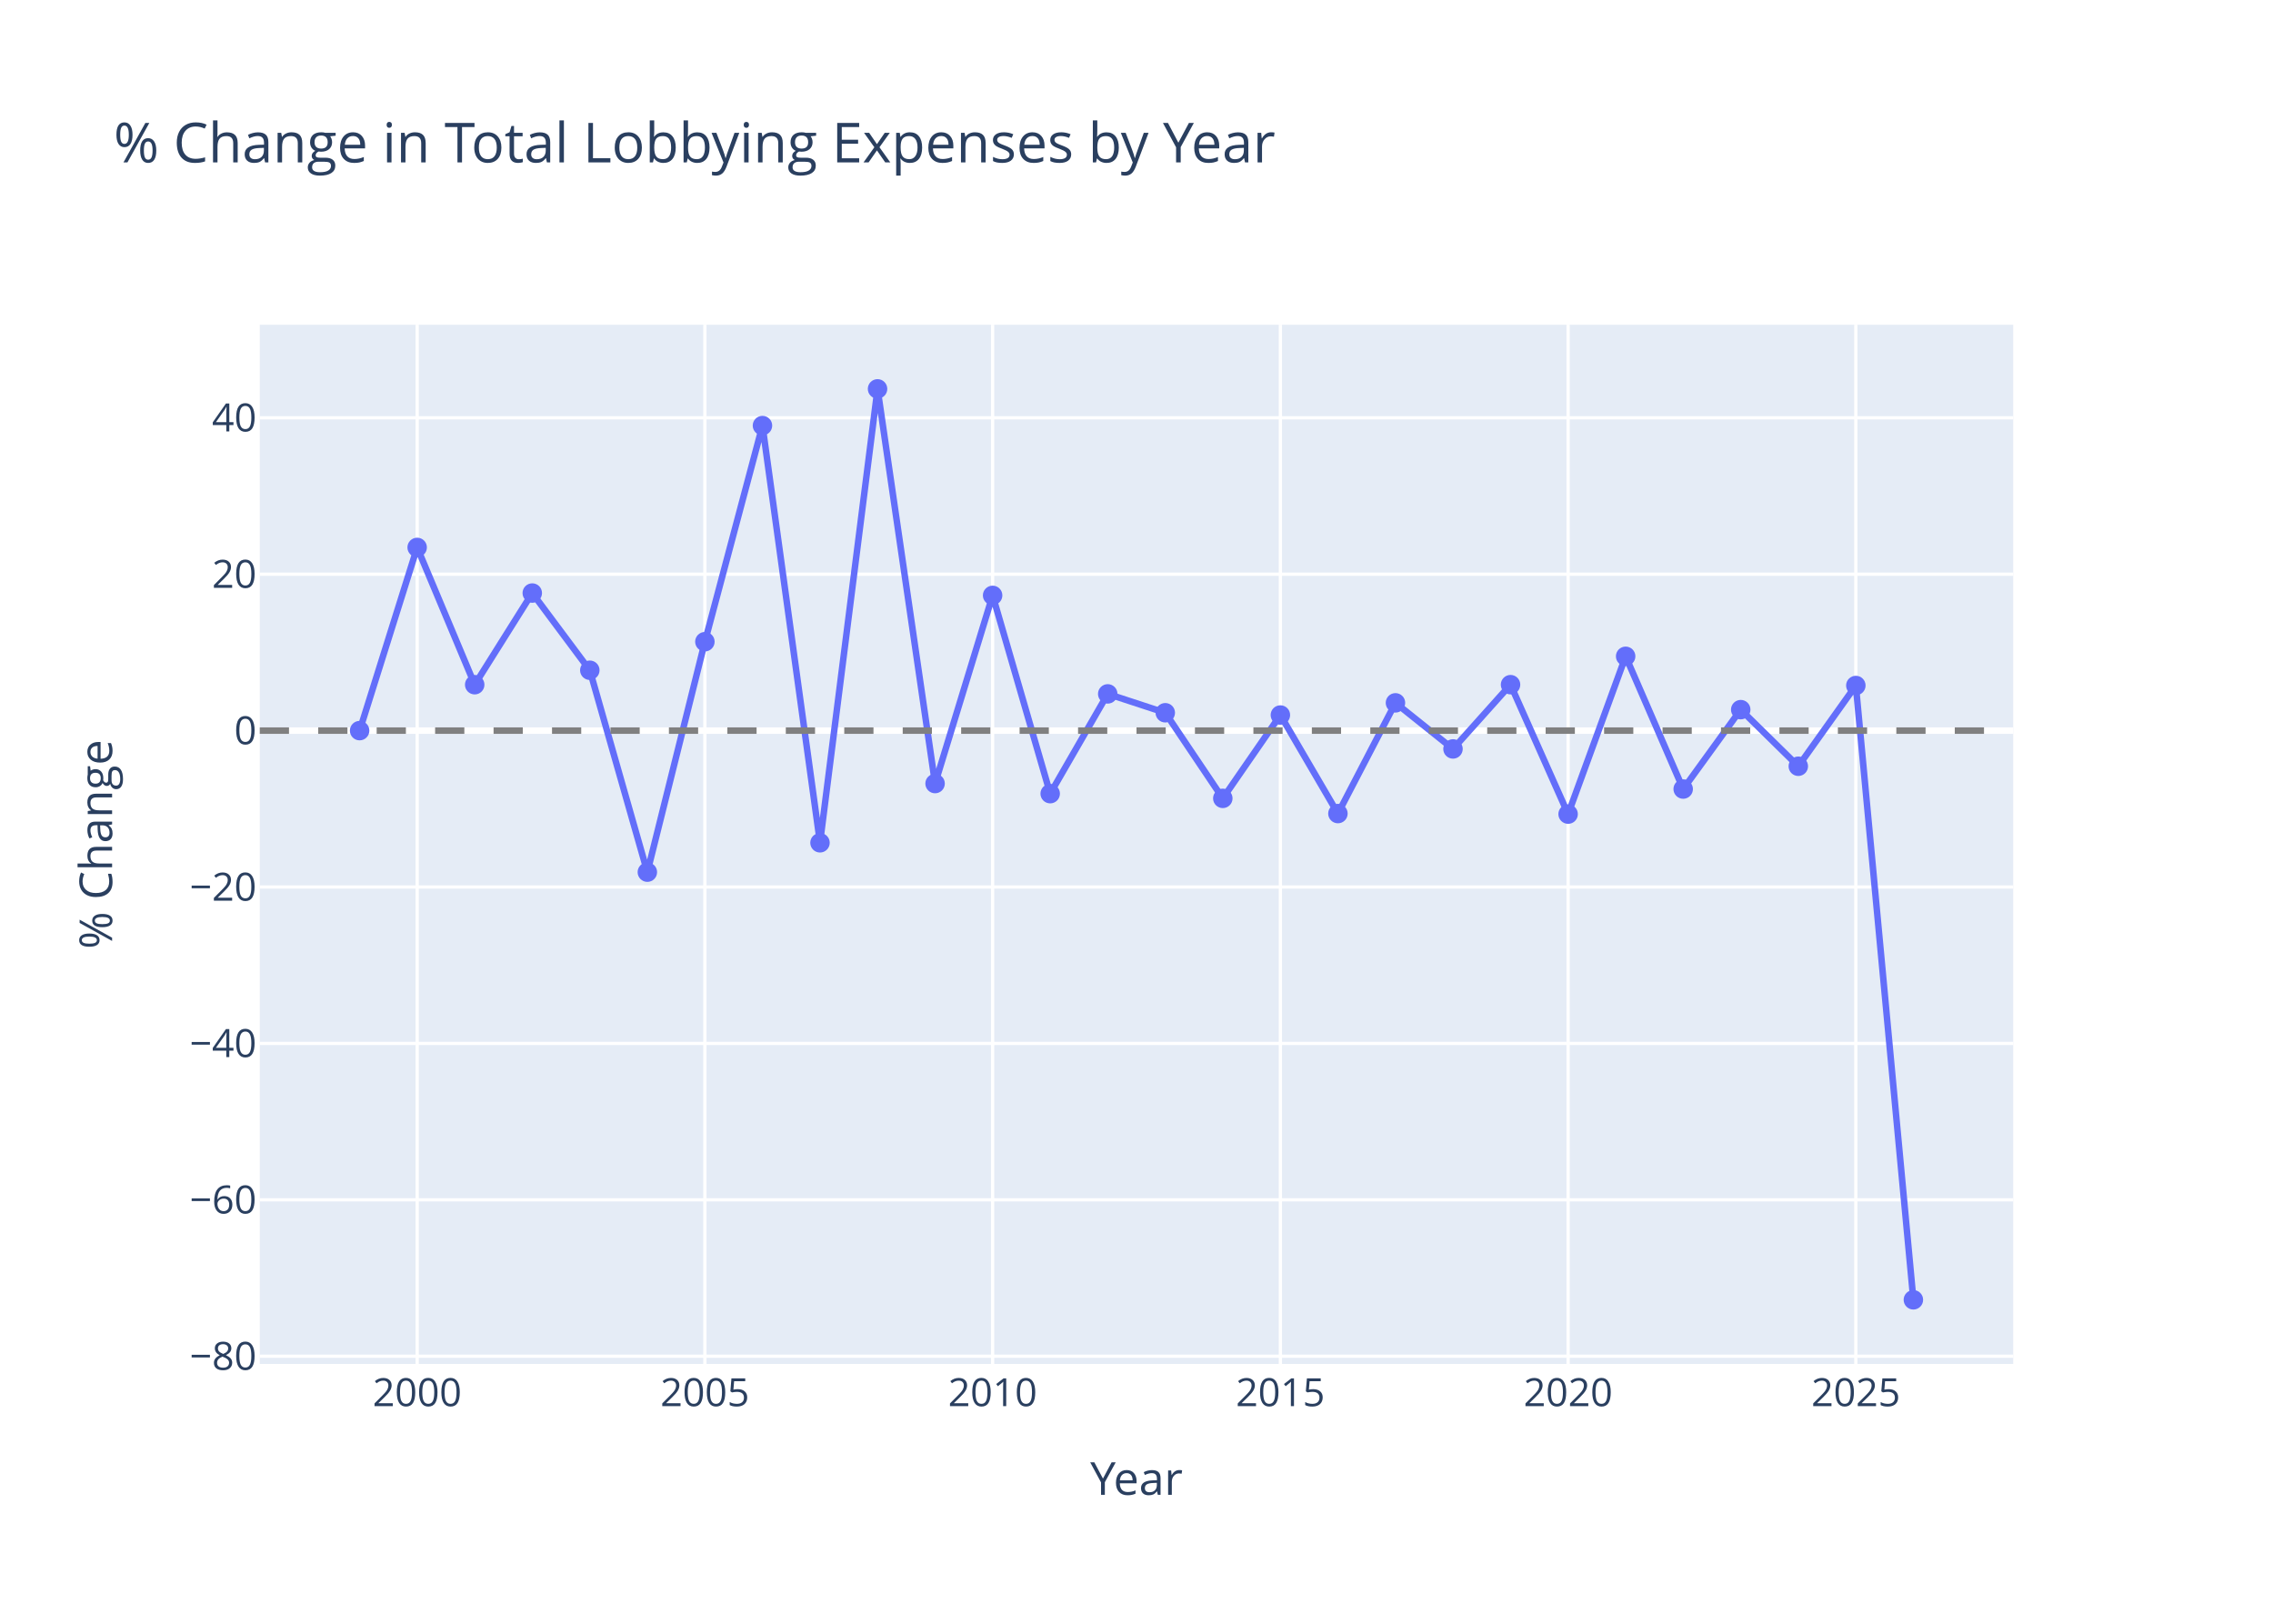
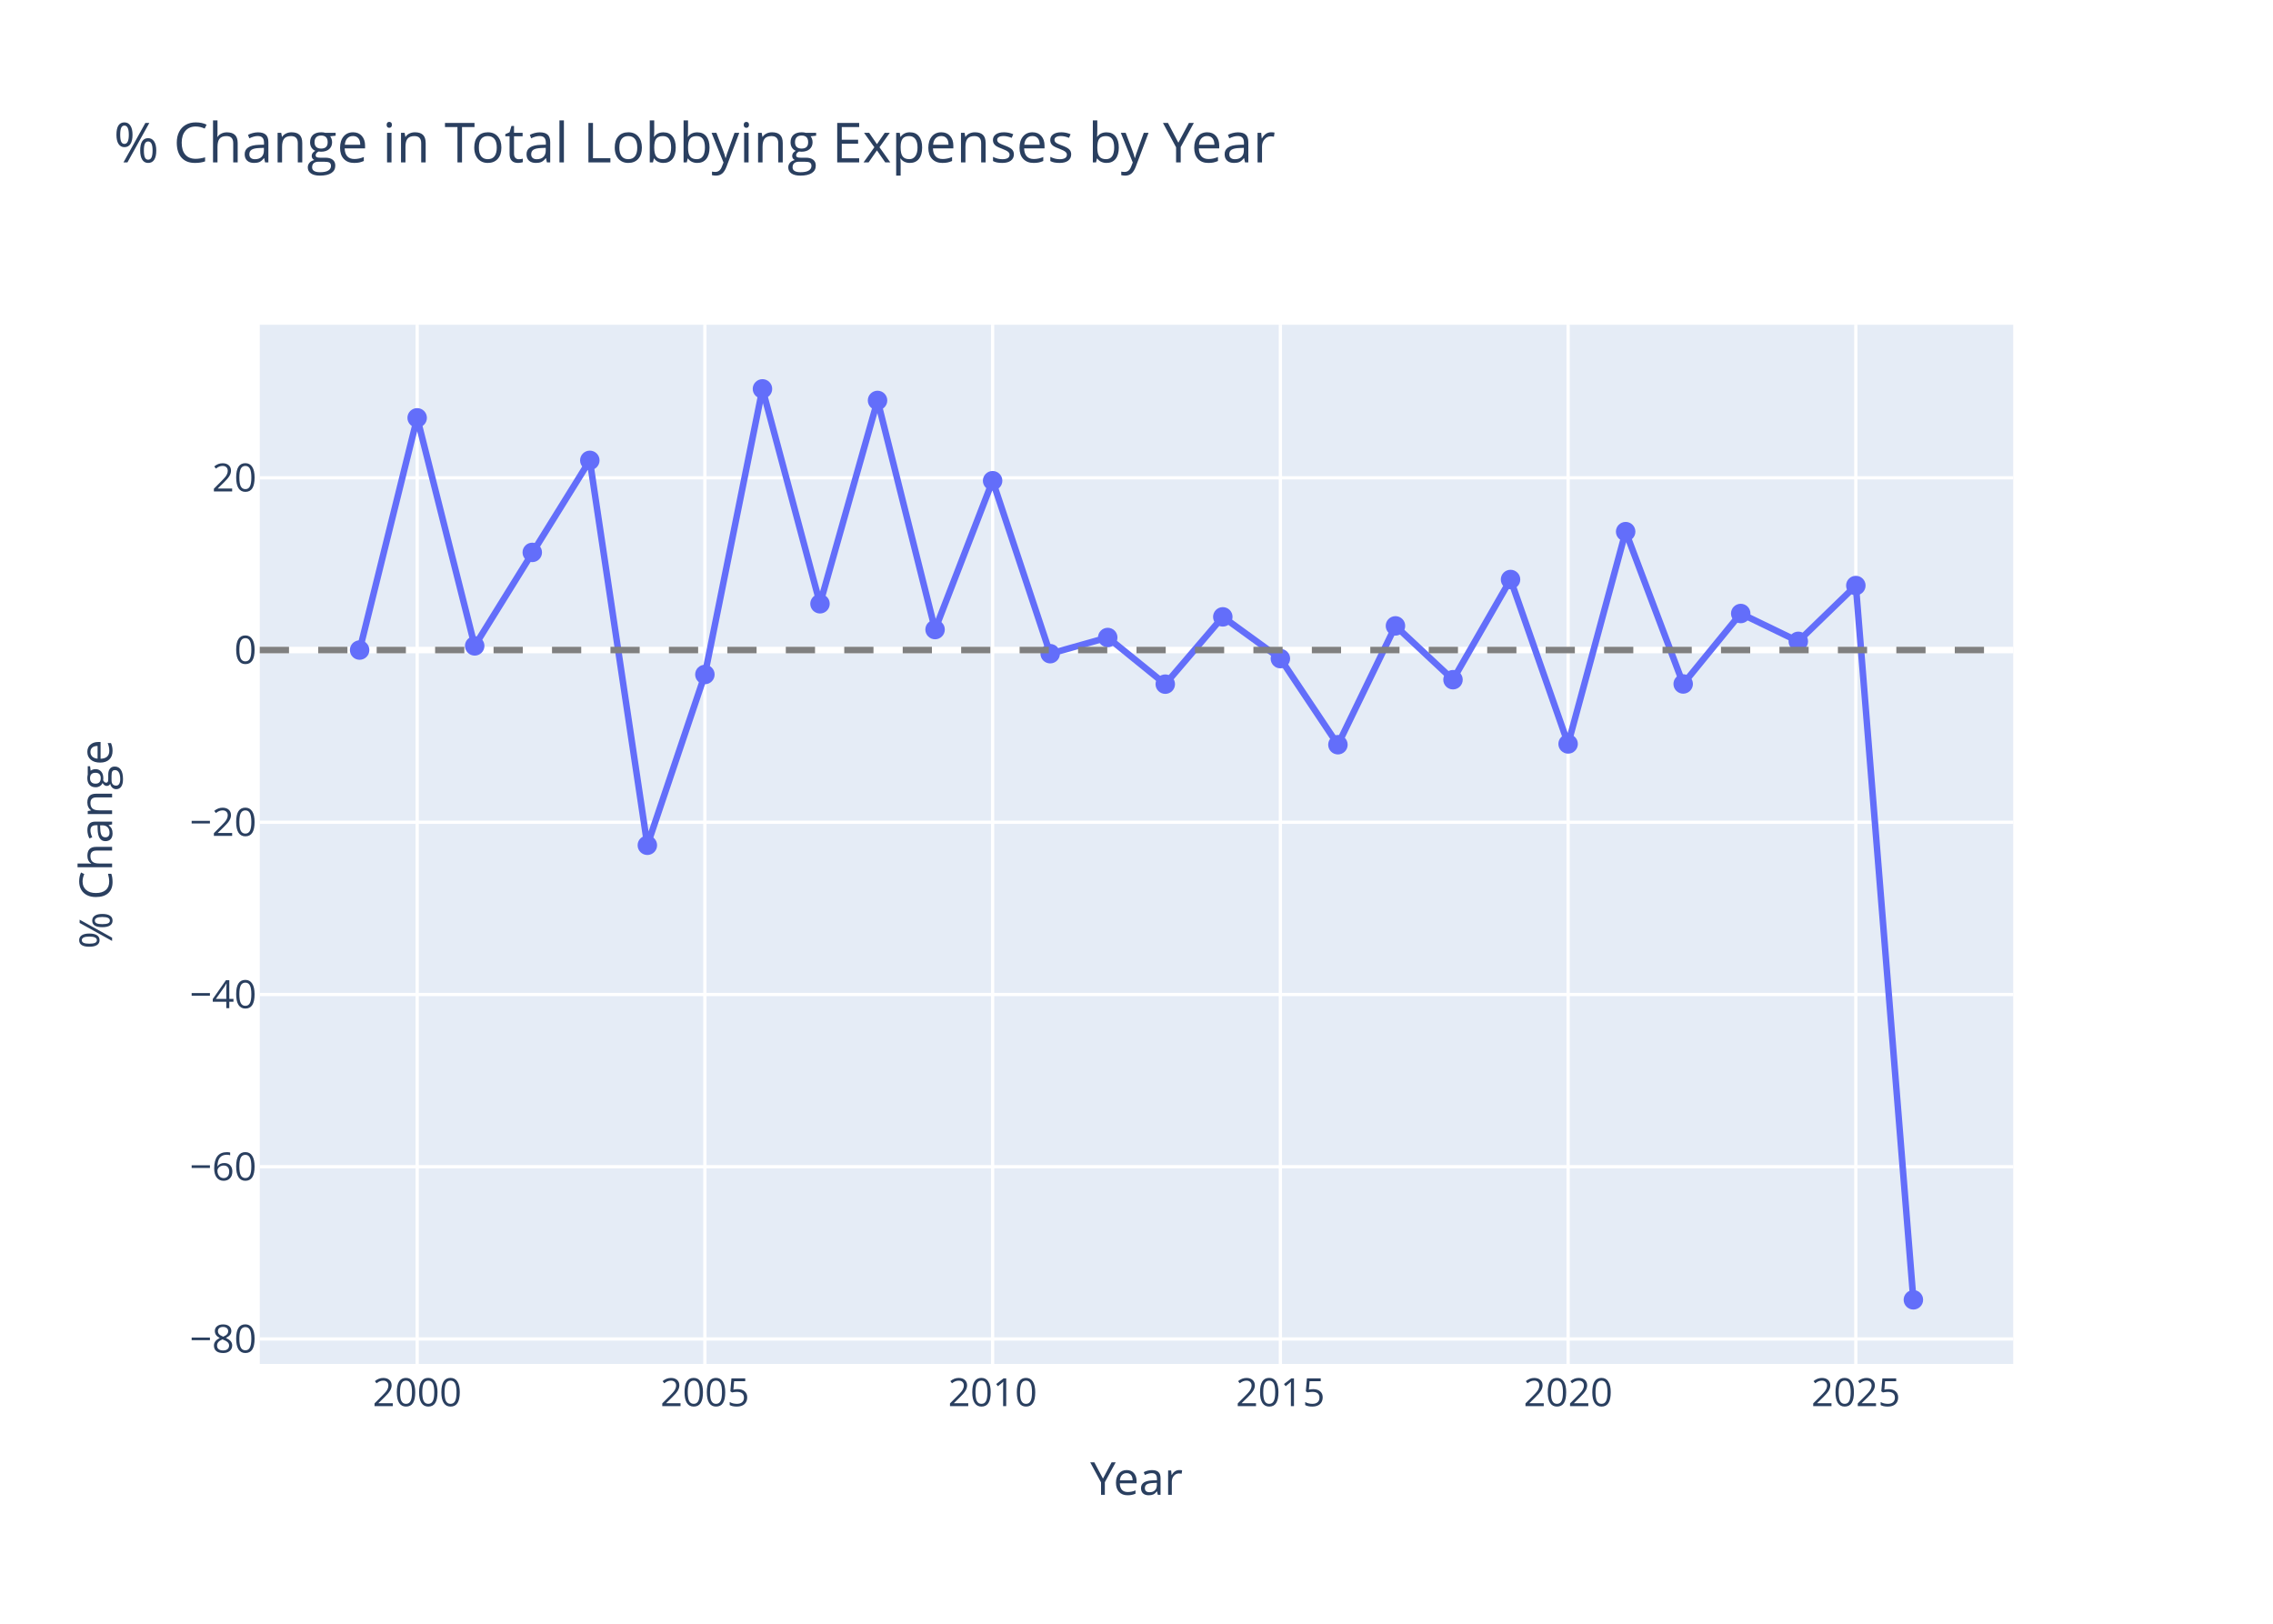
<svg xmlns="http://www.w3.org/2000/svg" class="main-svg" width="1400" height="1000" style="" viewBox="0 0 700 500">
  <rect x="0" y="0" width="700" height="500" style="fill: rgb(255, 255, 255); fill-opacity: 1;" />
-   <defs id="defs-b1d248">
+   <defs id="defs-8d004f">
    <g class="clips">
-       <clipPath id="clipb1d248xyplot" class="plotclip">
+       <clipPath id="clip8d004fxyplot" class="plotclip">
        <rect width="540" height="320" />
      </clipPath>
-       <clipPath class="axesclip" id="clipb1d248x">
+       <clipPath class="axesclip" id="clip8d004fx">
        <rect x="80" y="0" width="540" height="500" />
      </clipPath>
-       <clipPath class="axesclip" id="clipb1d248y">
+       <clipPath class="axesclip" id="clip8d004fy">
        <rect x="0" y="100" width="700" height="320" />
      </clipPath>
-       <clipPath class="axesclip" id="clipb1d248xy">
+       <clipPath class="axesclip" id="clip8d004fxy">
        <rect x="80" y="100" width="540" height="320" />
      </clipPath>
    </g>
    <g class="gradients" />
    <g class="patterns" />
  </defs>
  <g class="bglayer">
    <rect class="bg" x="80" y="100" width="540" height="320" style="fill: rgb(229, 236, 246); fill-opacity: 1; stroke-width: 0;" />
  </g>
  <g class="layer-below">
    <g class="imagelayer" />
    <g class="shapelayer" />
  </g>
  <g class="cartesianlayer">
    <g class="subplot xy">
      <g class="layer-subplot">
        <g class="shapelayer" />
        <g class="imagelayer" />
      </g>
      <g class="minor-gridlayer">
        <g class="x" />
        <g class="y" />
      </g>
      <g class="gridlayer">
        <g class="x">
          <path class="xgrid crisp" transform="translate(128.47,0)" d="M0,100v320" style="stroke: rgb(255, 255, 255); stroke-opacity: 1; stroke-width: 1px;" />
          <path class="xgrid crisp" transform="translate(217.08,0)" d="M0,100v320" style="stroke: rgb(255, 255, 255); stroke-opacity: 1; stroke-width: 1px;" />
          <path class="xgrid crisp" transform="translate(305.69,0)" d="M0,100v320" style="stroke: rgb(255, 255, 255); stroke-opacity: 1; stroke-width: 1px;" />
          <path class="xgrid crisp" transform="translate(394.31,0)" d="M0,100v320" style="stroke: rgb(255, 255, 255); stroke-opacity: 1; stroke-width: 1px;" />
          <path class="xgrid crisp" transform="translate(482.92,0)" d="M0,100v320" style="stroke: rgb(255, 255, 255); stroke-opacity: 1; stroke-width: 1px;" />
          <path class="xgrid crisp" transform="translate(571.53,0)" d="M0,100v320" style="stroke: rgb(255, 255, 255); stroke-opacity: 1; stroke-width: 1px;" />
        </g>
        <g class="y">
-           <path class="ygrid crisp" transform="translate(0,417.62)" d="M80,0h540" style="stroke: rgb(255, 255, 255); stroke-opacity: 1; stroke-width: 1px;" />
-           <path class="ygrid crisp" transform="translate(0,369.46)" d="M80,0h540" style="stroke: rgb(255, 255, 255); stroke-opacity: 1; stroke-width: 1px;" />
-           <path class="ygrid crisp" transform="translate(0,321.3)" d="M80,0h540" style="stroke: rgb(255, 255, 255); stroke-opacity: 1; stroke-width: 1px;" />
-           <path class="ygrid crisp" transform="translate(0,273.14)" d="M80,0h540" style="stroke: rgb(255, 255, 255); stroke-opacity: 1; stroke-width: 1px;" />
-           <path class="ygrid crisp" transform="translate(0,176.81)" d="M80,0h540" style="stroke: rgb(255, 255, 255); stroke-opacity: 1; stroke-width: 1px;" />
-           <path class="ygrid crisp" transform="translate(0,128.65)" d="M80,0h540" style="stroke: rgb(255, 255, 255); stroke-opacity: 1; stroke-width: 1px;" />
+           <path class="ygrid crisp" transform="translate(0,412.31)" d="M80,0h540" style="stroke: rgb(255, 255, 255); stroke-opacity: 1; stroke-width: 1px;" />
+           <path class="ygrid crisp" transform="translate(0,359.27)" d="M80,0h540" style="stroke: rgb(255, 255, 255); stroke-opacity: 1; stroke-width: 1px;" />
+           <path class="ygrid crisp" transform="translate(0,306.24)" d="M80,0h540" style="stroke: rgb(255, 255, 255); stroke-opacity: 1; stroke-width: 1px;" />
+           <path class="ygrid crisp" transform="translate(0,253.2)" d="M80,0h540" style="stroke: rgb(255, 255, 255); stroke-opacity: 1; stroke-width: 1px;" />
+           <path class="ygrid crisp" transform="translate(0,147.13)" d="M80,0h540" style="stroke: rgb(255, 255, 255); stroke-opacity: 1; stroke-width: 1px;" />
        </g>
      </g>
      <g class="zerolinelayer">
-         <path class="yzl zl crisp" transform="translate(0,224.98)" d="M80,0h540" style="stroke: rgb(255, 255, 255); stroke-opacity: 1; stroke-width: 2px;" />
+         <path class="yzl zl crisp" transform="translate(0,200.17)" d="M80,0h540" style="stroke: rgb(255, 255, 255); stroke-opacity: 1; stroke-width: 2px;" />
      </g>
      <g class="layer-between">
        <g class="shapelayer" />
        <g class="imagelayer" />
      </g>
      <path class="xlines-below" />
      <path class="ylines-below" />
      <g class="overlines-below" />
      <g class="xaxislayer-below" />
      <g class="yaxislayer-below" />
      <g class="overaxes-below" />
      <g class="overplot">
-         <g class="xy" transform="translate(80,100)" clip-path="url(#clipb1d248xyplot)">
+         <g class="xy" transform="translate(80,100)" clip-path="url(#clip8d004fxyplot)">
          <g class="scatterlayer mlayer">
-             <g class="trace scatter traceeecb04" style="stroke-miterlimit: 2; opacity: 1;">
+             <g class="trace scatter traceb8daa1" style="stroke-miterlimit: 2; opacity: 1;">
              <g class="fills" />
              <g class="errorbars" />
              <g class="lines">
-                 <path class="js-line" d="M30.75,124.98L48.47,68.57L66.19,110.84L83.92,82.62L101.64,106.39L119.36,168.56L137.08,97.6L154.81,31.05L172.53,159.52L190.25,19.75L207.97,141.28L225.69,83.34L243.42,144.39L261.14,113.67L278.86,119.48L296.58,145.84L314.31,120.18L332.03,150.52L349.75,116.43L367.47,130.62L385.19,110.83L402.92,150.69L420.64,102.1L438.36,142.97L456.08,118.52L473.81,135.95L491.53,111.09L509.25,300.25" style="vector-effect: none; fill: none; stroke: rgb(99, 110, 250); stroke-opacity: 1; stroke-width: 2px; opacity: 1;" />
+                 <path class="js-line" d="M30.75,100.17L48.47,28.67L66.19,98.89L101.64,41.76L119.36,160.28L137.08,107.7L154.81,19.75L172.53,85.92L190.25,23.31L207.97,93.86L225.69,48.03L243.42,101.29L261.14,96.31L278.86,110.67L296.58,89.95L314.31,102.81L332.03,129.32L349.75,92.73L367.47,109.3L385.19,78.45L402.92,129.08L420.64,63.71L438.36,110.61L456.08,88.92L473.81,97.49L491.53,80.31L509.25,300.25" style="vector-effect: none; fill: none; stroke: rgb(99, 110, 250); stroke-opacity: 1; stroke-width: 2px; opacity: 1;" />
              </g>
              <g class="points">
-                 <path class="point" transform="translate(30.75,124.98)" d="M3,0A3,3 0 1,1 0,-3A3,3 0 0,1 3,0Z" style="opacity: 1; stroke-width: 0px; fill: rgb(99, 110, 250); fill-opacity: 1;" />
-                 <path class="point" transform="translate(48.47,68.57)" d="M3,0A3,3 0 1,1 0,-3A3,3 0 0,1 3,0Z" style="opacity: 1; stroke-width: 0px; fill: rgb(99, 110, 250); fill-opacity: 1;" />
-                 <path class="point" transform="translate(66.19,110.84)" d="M3,0A3,3 0 1,1 0,-3A3,3 0 0,1 3,0Z" style="opacity: 1; stroke-width: 0px; fill: rgb(99, 110, 250); fill-opacity: 1;" />
-                 <path class="point" transform="translate(83.92,82.62)" d="M3,0A3,3 0 1,1 0,-3A3,3 0 0,1 3,0Z" style="opacity: 1; stroke-width: 0px; fill: rgb(99, 110, 250); fill-opacity: 1;" />
-                 <path class="point" transform="translate(101.64,106.39)" d="M3,0A3,3 0 1,1 0,-3A3,3 0 0,1 3,0Z" style="opacity: 1; stroke-width: 0px; fill: rgb(99, 110, 250); fill-opacity: 1;" />
-                 <path class="point" transform="translate(119.36,168.56)" d="M3,0A3,3 0 1,1 0,-3A3,3 0 0,1 3,0Z" style="opacity: 1; stroke-width: 0px; fill: rgb(99, 110, 250); fill-opacity: 1;" />
-                 <path class="point" transform="translate(137.08,97.6)" d="M3,0A3,3 0 1,1 0,-3A3,3 0 0,1 3,0Z" style="opacity: 1; stroke-width: 0px; fill: rgb(99, 110, 250); fill-opacity: 1;" />
-                 <path class="point" transform="translate(154.81,31.05)" d="M3,0A3,3 0 1,1 0,-3A3,3 0 0,1 3,0Z" style="opacity: 1; stroke-width: 0px; fill: rgb(99, 110, 250); fill-opacity: 1;" />
-                 <path class="point" transform="translate(172.53,159.52)" d="M3,0A3,3 0 1,1 0,-3A3,3 0 0,1 3,0Z" style="opacity: 1; stroke-width: 0px; fill: rgb(99, 110, 250); fill-opacity: 1;" />
-                 <path class="point" transform="translate(190.25,19.75)" d="M3,0A3,3 0 1,1 0,-3A3,3 0 0,1 3,0Z" style="opacity: 1; stroke-width: 0px; fill: rgb(99, 110, 250); fill-opacity: 1;" />
-                 <path class="point" transform="translate(207.97,141.28)" d="M3,0A3,3 0 1,1 0,-3A3,3 0 0,1 3,0Z" style="opacity: 1; stroke-width: 0px; fill: rgb(99, 110, 250); fill-opacity: 1;" />
-                 <path class="point" transform="translate(225.69,83.34)" d="M3,0A3,3 0 1,1 0,-3A3,3 0 0,1 3,0Z" style="opacity: 1; stroke-width: 0px; fill: rgb(99, 110, 250); fill-opacity: 1;" />
-                 <path class="point" transform="translate(243.42,144.39)" d="M3,0A3,3 0 1,1 0,-3A3,3 0 0,1 3,0Z" style="opacity: 1; stroke-width: 0px; fill: rgb(99, 110, 250); fill-opacity: 1;" />
-                 <path class="point" transform="translate(261.14,113.67)" d="M3,0A3,3 0 1,1 0,-3A3,3 0 0,1 3,0Z" style="opacity: 1; stroke-width: 0px; fill: rgb(99, 110, 250); fill-opacity: 1;" />
-                 <path class="point" transform="translate(278.86,119.48)" d="M3,0A3,3 0 1,1 0,-3A3,3 0 0,1 3,0Z" style="opacity: 1; stroke-width: 0px; fill: rgb(99, 110, 250); fill-opacity: 1;" />
-                 <path class="point" transform="translate(296.58,145.84)" d="M3,0A3,3 0 1,1 0,-3A3,3 0 0,1 3,0Z" style="opacity: 1; stroke-width: 0px; fill: rgb(99, 110, 250); fill-opacity: 1;" />
-                 <path class="point" transform="translate(314.31,120.18)" d="M3,0A3,3 0 1,1 0,-3A3,3 0 0,1 3,0Z" style="opacity: 1; stroke-width: 0px; fill: rgb(99, 110, 250); fill-opacity: 1;" />
-                 <path class="point" transform="translate(332.03,150.52)" d="M3,0A3,3 0 1,1 0,-3A3,3 0 0,1 3,0Z" style="opacity: 1; stroke-width: 0px; fill: rgb(99, 110, 250); fill-opacity: 1;" />
-                 <path class="point" transform="translate(349.75,116.43)" d="M3,0A3,3 0 1,1 0,-3A3,3 0 0,1 3,0Z" style="opacity: 1; stroke-width: 0px; fill: rgb(99, 110, 250); fill-opacity: 1;" />
-                 <path class="point" transform="translate(367.47,130.62)" d="M3,0A3,3 0 1,1 0,-3A3,3 0 0,1 3,0Z" style="opacity: 1; stroke-width: 0px; fill: rgb(99, 110, 250); fill-opacity: 1;" />
-                 <path class="point" transform="translate(385.19,110.83)" d="M3,0A3,3 0 1,1 0,-3A3,3 0 0,1 3,0Z" style="opacity: 1; stroke-width: 0px; fill: rgb(99, 110, 250); fill-opacity: 1;" />
-                 <path class="point" transform="translate(402.92,150.69)" d="M3,0A3,3 0 1,1 0,-3A3,3 0 0,1 3,0Z" style="opacity: 1; stroke-width: 0px; fill: rgb(99, 110, 250); fill-opacity: 1;" />
-                 <path class="point" transform="translate(420.64,102.1)" d="M3,0A3,3 0 1,1 0,-3A3,3 0 0,1 3,0Z" style="opacity: 1; stroke-width: 0px; fill: rgb(99, 110, 250); fill-opacity: 1;" />
-                 <path class="point" transform="translate(438.36,142.97)" d="M3,0A3,3 0 1,1 0,-3A3,3 0 0,1 3,0Z" style="opacity: 1; stroke-width: 0px; fill: rgb(99, 110, 250); fill-opacity: 1;" />
-                 <path class="point" transform="translate(456.08,118.52)" d="M3,0A3,3 0 1,1 0,-3A3,3 0 0,1 3,0Z" style="opacity: 1; stroke-width: 0px; fill: rgb(99, 110, 250); fill-opacity: 1;" />
-                 <path class="point" transform="translate(473.81,135.95)" d="M3,0A3,3 0 1,1 0,-3A3,3 0 0,1 3,0Z" style="opacity: 1; stroke-width: 0px; fill: rgb(99, 110, 250); fill-opacity: 1;" />
-                 <path class="point" transform="translate(491.53,111.09)" d="M3,0A3,3 0 1,1 0,-3A3,3 0 0,1 3,0Z" style="opacity: 1; stroke-width: 0px; fill: rgb(99, 110, 250); fill-opacity: 1;" />
+                 <path class="point" transform="translate(30.75,100.17)" d="M3,0A3,3 0 1,1 0,-3A3,3 0 0,1 3,0Z" style="opacity: 1; stroke-width: 0px; fill: rgb(99, 110, 250); fill-opacity: 1;" />
+                 <path class="point" transform="translate(48.47,28.67)" d="M3,0A3,3 0 1,1 0,-3A3,3 0 0,1 3,0Z" style="opacity: 1; stroke-width: 0px; fill: rgb(99, 110, 250); fill-opacity: 1;" />
+                 <path class="point" transform="translate(66.19,98.89)" d="M3,0A3,3 0 1,1 0,-3A3,3 0 0,1 3,0Z" style="opacity: 1; stroke-width: 0px; fill: rgb(99, 110, 250); fill-opacity: 1;" />
+                 <path class="point" transform="translate(83.92,70.1)" d="M3,0A3,3 0 1,1 0,-3A3,3 0 0,1 3,0Z" style="opacity: 1; stroke-width: 0px; fill: rgb(99, 110, 250); fill-opacity: 1;" />
+                 <path class="point" transform="translate(101.64,41.76)" d="M3,0A3,3 0 1,1 0,-3A3,3 0 0,1 3,0Z" style="opacity: 1; stroke-width: 0px; fill: rgb(99, 110, 250); fill-opacity: 1;" />
+                 <path class="point" transform="translate(119.36,160.28)" d="M3,0A3,3 0 1,1 0,-3A3,3 0 0,1 3,0Z" style="opacity: 1; stroke-width: 0px; fill: rgb(99, 110, 250); fill-opacity: 1;" />
+                 <path class="point" transform="translate(137.08,107.7)" d="M3,0A3,3 0 1,1 0,-3A3,3 0 0,1 3,0Z" style="opacity: 1; stroke-width: 0px; fill: rgb(99, 110, 250); fill-opacity: 1;" />
+                 <path class="point" transform="translate(154.81,19.75)" d="M3,0A3,3 0 1,1 0,-3A3,3 0 0,1 3,0Z" style="opacity: 1; stroke-width: 0px; fill: rgb(99, 110, 250); fill-opacity: 1;" />
+                 <path class="point" transform="translate(172.53,85.92)" d="M3,0A3,3 0 1,1 0,-3A3,3 0 0,1 3,0Z" style="opacity: 1; stroke-width: 0px; fill: rgb(99, 110, 250); fill-opacity: 1;" />
+                 <path class="point" transform="translate(190.25,23.31)" d="M3,0A3,3 0 1,1 0,-3A3,3 0 0,1 3,0Z" style="opacity: 1; stroke-width: 0px; fill: rgb(99, 110, 250); fill-opacity: 1;" />
+                 <path class="point" transform="translate(207.97,93.86)" d="M3,0A3,3 0 1,1 0,-3A3,3 0 0,1 3,0Z" style="opacity: 1; stroke-width: 0px; fill: rgb(99, 110, 250); fill-opacity: 1;" />
+                 <path class="point" transform="translate(225.69,48.03)" d="M3,0A3,3 0 1,1 0,-3A3,3 0 0,1 3,0Z" style="opacity: 1; stroke-width: 0px; fill: rgb(99, 110, 250); fill-opacity: 1;" />
+                 <path class="point" transform="translate(243.42,101.29)" d="M3,0A3,3 0 1,1 0,-3A3,3 0 0,1 3,0Z" style="opacity: 1; stroke-width: 0px; fill: rgb(99, 110, 250); fill-opacity: 1;" />
+                 <path class="point" transform="translate(261.14,96.31)" d="M3,0A3,3 0 1,1 0,-3A3,3 0 0,1 3,0Z" style="opacity: 1; stroke-width: 0px; fill: rgb(99, 110, 250); fill-opacity: 1;" />
+                 <path class="point" transform="translate(278.86,110.67)" d="M3,0A3,3 0 1,1 0,-3A3,3 0 0,1 3,0Z" style="opacity: 1; stroke-width: 0px; fill: rgb(99, 110, 250); fill-opacity: 1;" />
+                 <path class="point" transform="translate(296.58,89.95)" d="M3,0A3,3 0 1,1 0,-3A3,3 0 0,1 3,0Z" style="opacity: 1; stroke-width: 0px; fill: rgb(99, 110, 250); fill-opacity: 1;" />
+                 <path class="point" transform="translate(314.31,102.81)" d="M3,0A3,3 0 1,1 0,-3A3,3 0 0,1 3,0Z" style="opacity: 1; stroke-width: 0px; fill: rgb(99, 110, 250); fill-opacity: 1;" />
+                 <path class="point" transform="translate(332.03,129.32)" d="M3,0A3,3 0 1,1 0,-3A3,3 0 0,1 3,0Z" style="opacity: 1; stroke-width: 0px; fill: rgb(99, 110, 250); fill-opacity: 1;" />
+                 <path class="point" transform="translate(349.75,92.73)" d="M3,0A3,3 0 1,1 0,-3A3,3 0 0,1 3,0Z" style="opacity: 1; stroke-width: 0px; fill: rgb(99, 110, 250); fill-opacity: 1;" />
+                 <path class="point" transform="translate(367.47,109.3)" d="M3,0A3,3 0 1,1 0,-3A3,3 0 0,1 3,0Z" style="opacity: 1; stroke-width: 0px; fill: rgb(99, 110, 250); fill-opacity: 1;" />
+                 <path class="point" transform="translate(385.19,78.45)" d="M3,0A3,3 0 1,1 0,-3A3,3 0 0,1 3,0Z" style="opacity: 1; stroke-width: 0px; fill: rgb(99, 110, 250); fill-opacity: 1;" />
+                 <path class="point" transform="translate(402.92,129.08)" d="M3,0A3,3 0 1,1 0,-3A3,3 0 0,1 3,0Z" style="opacity: 1; stroke-width: 0px; fill: rgb(99, 110, 250); fill-opacity: 1;" />
+                 <path class="point" transform="translate(420.64,63.71)" d="M3,0A3,3 0 1,1 0,-3A3,3 0 0,1 3,0Z" style="opacity: 1; stroke-width: 0px; fill: rgb(99, 110, 250); fill-opacity: 1;" />
+                 <path class="point" transform="translate(438.36,110.61)" d="M3,0A3,3 0 1,1 0,-3A3,3 0 0,1 3,0Z" style="opacity: 1; stroke-width: 0px; fill: rgb(99, 110, 250); fill-opacity: 1;" />
+                 <path class="point" transform="translate(456.08,88.92)" d="M3,0A3,3 0 1,1 0,-3A3,3 0 0,1 3,0Z" style="opacity: 1; stroke-width: 0px; fill: rgb(99, 110, 250); fill-opacity: 1;" />
+                 <path class="point" transform="translate(473.81,97.49)" d="M3,0A3,3 0 1,1 0,-3A3,3 0 0,1 3,0Z" style="opacity: 1; stroke-width: 0px; fill: rgb(99, 110, 250); fill-opacity: 1;" />
+                 <path class="point" transform="translate(491.53,80.31)" d="M3,0A3,3 0 1,1 0,-3A3,3 0 0,1 3,0Z" style="opacity: 1; stroke-width: 0px; fill: rgb(99, 110, 250); fill-opacity: 1;" />
                <path class="point" transform="translate(509.25,300.25)" d="M3,0A3,3 0 1,1 0,-3A3,3 0 0,1 3,0Z" style="opacity: 1; stroke-width: 0px; fill: rgb(99, 110, 250); fill-opacity: 1;" />
              </g>
              <g class="text" />
            </g>
          </g>
        </g>
      </g>
      <g class="zerolinelayer-above" />
      <path class="xlines-above crisp" d="M0,0" style="fill: none;" />
      <path class="ylines-above crisp" d="M0,0" style="fill: none;" />
      <g class="overlines-above" />
      <g class="xaxislayer-above">
        <g class="xtick">
          <text text-anchor="middle" x="0" y="433" transform="translate(128.47,0)" style="font-family: 'Open Sans', verdana, arial, sans-serif; font-size: 12px; fill: rgb(42, 63, 95); fill-opacity: 1; white-space: pre;">2000</text>
        </g>
        <g class="xtick">
          <text text-anchor="middle" x="0" y="433" style="font-family: 'Open Sans', verdana, arial, sans-serif; font-size: 12px; fill: rgb(42, 63, 95); fill-opacity: 1; white-space: pre;" transform="translate(217.08,0)">2005</text>
        </g>
        <g class="xtick">
          <text text-anchor="middle" x="0" y="433" style="font-family: 'Open Sans', verdana, arial, sans-serif; font-size: 12px; fill: rgb(42, 63, 95); fill-opacity: 1; white-space: pre;" transform="translate(305.69,0)">2010</text>
        </g>
        <g class="xtick">
          <text text-anchor="middle" x="0" y="433" style="font-family: 'Open Sans', verdana, arial, sans-serif; font-size: 12px; fill: rgb(42, 63, 95); fill-opacity: 1; white-space: pre;" transform="translate(394.31,0)">2015</text>
        </g>
        <g class="xtick">
          <text text-anchor="middle" x="0" y="433" style="font-family: 'Open Sans', verdana, arial, sans-serif; font-size: 12px; fill: rgb(42, 63, 95); fill-opacity: 1; white-space: pre;" transform="translate(482.92,0)">2020</text>
        </g>
        <g class="xtick">
          <text text-anchor="middle" x="0" y="433" style="font-family: 'Open Sans', verdana, arial, sans-serif; font-size: 12px; fill: rgb(42, 63, 95); fill-opacity: 1; white-space: pre;" transform="translate(571.53,0)">2025</text>
        </g>
      </g>
      <g class="yaxislayer-above">
        <g class="ytick">
-           <text text-anchor="end" x="79" y="4.2" transform="translate(0,417.62)" style="font-family: 'Open Sans', verdana, arial, sans-serif; font-size: 12px; fill: rgb(42, 63, 95); fill-opacity: 1; white-space: pre;">−80</text>
+           <text text-anchor="end" x="79" y="4.2" transform="translate(0,412.31)" style="font-family: 'Open Sans', verdana, arial, sans-serif; font-size: 12px; fill: rgb(42, 63, 95); fill-opacity: 1; white-space: pre;">−80</text>
        </g>
        <g class="ytick">
-           <text text-anchor="end" x="79" y="4.2" style="font-family: 'Open Sans', verdana, arial, sans-serif; font-size: 12px; fill: rgb(42, 63, 95); fill-opacity: 1; white-space: pre;" transform="translate(0,369.46)">−60</text>
+           <text text-anchor="end" x="79" y="4.2" style="font-family: 'Open Sans', verdana, arial, sans-serif; font-size: 12px; fill: rgb(42, 63, 95); fill-opacity: 1; white-space: pre;" transform="translate(0,359.27)">−60</text>
        </g>
        <g class="ytick">
-           <text text-anchor="end" x="79" y="4.2" style="font-family: 'Open Sans', verdana, arial, sans-serif; font-size: 12px; fill: rgb(42, 63, 95); fill-opacity: 1; white-space: pre;" transform="translate(0,321.3)">−40</text>
+           <text text-anchor="end" x="79" y="4.2" style="font-family: 'Open Sans', verdana, arial, sans-serif; font-size: 12px; fill: rgb(42, 63, 95); fill-opacity: 1; white-space: pre;" transform="translate(0,306.24)">−40</text>
        </g>
        <g class="ytick">
-           <text text-anchor="end" x="79" y="4.2" style="font-family: 'Open Sans', verdana, arial, sans-serif; font-size: 12px; fill: rgb(42, 63, 95); fill-opacity: 1; white-space: pre;" transform="translate(0,273.14)">−20</text>
+           <text text-anchor="end" x="79" y="4.2" style="font-family: 'Open Sans', verdana, arial, sans-serif; font-size: 12px; fill: rgb(42, 63, 95); fill-opacity: 1; white-space: pre;" transform="translate(0,253.2)">−20</text>
        </g>
        <g class="ytick">
-           <text text-anchor="end" x="79" y="4.2" style="font-family: 'Open Sans', verdana, arial, sans-serif; font-size: 12px; fill: rgb(42, 63, 95); fill-opacity: 1; white-space: pre;" transform="translate(0,224.98)">0</text>
+           <text text-anchor="end" x="79" y="4.2" style="font-family: 'Open Sans', verdana, arial, sans-serif; font-size: 12px; fill: rgb(42, 63, 95); fill-opacity: 1; white-space: pre;" transform="translate(0,200.17)">0</text>
        </g>
        <g class="ytick">
-           <text text-anchor="end" x="79" y="4.2" style="font-family: 'Open Sans', verdana, arial, sans-serif; font-size: 12px; fill: rgb(42, 63, 95); fill-opacity: 1; white-space: pre;" transform="translate(0,176.81)">20</text>
-         </g>
-         <g class="ytick">
-           <text text-anchor="end" x="79" y="4.2" style="font-family: 'Open Sans', verdana, arial, sans-serif; font-size: 12px; fill: rgb(42, 63, 95); fill-opacity: 1; white-space: pre;" transform="translate(0,128.65)">40</text>
+           <text text-anchor="end" x="79" y="4.2" style="font-family: 'Open Sans', verdana, arial, sans-serif; font-size: 12px; fill: rgb(42, 63, 95); fill-opacity: 1; white-space: pre;" transform="translate(0,147.13)">20</text>
        </g>
      </g>
      <g class="overaxes-above" />
    </g>
  </g>
  <g class="polarlayer" />
  <g class="smithlayer" />
  <g class="ternarylayer" />
  <g class="geolayer" />
  <g class="funnelarealayer" />
  <g class="pielayer" />
  <g class="iciclelayer" />
  <g class="treemaplayer" />
  <g class="sunburstlayer" />
  <g class="glimages" />
-   <defs id="topdefs-b1d248">
+   <defs id="topdefs-8d004f">
    <g class="clips" />
  </defs>
  <g class="layer-above">
    <g class="imagelayer" />
    <g class="shapelayer">
-       <g class="shape-group" data-index="0" clip-path="url(#clipb1d248y)">
-         <path data-index="0" fill-rule="evenodd" d="M80,224.98L620,224.98" style="opacity: 1; stroke: rgb(128, 128, 128); stroke-opacity: 1; fill: rgb(0, 0, 0); fill-opacity: 0; stroke-dasharray: 9px, 9px; stroke-width: 2px;" />
+       <g class="shape-group" data-index="0" clip-path="url(#clip8d004fy)">
+         <path data-index="0" fill-rule="evenodd" d="M80,200.17L620,200.17" style="opacity: 1; stroke: rgb(128, 128, 128); stroke-opacity: 1; fill: rgb(0, 0, 0); fill-opacity: 0; stroke-dasharray: 9px, 9px; stroke-width: 2px;" />
      </g>
    </g>
  </g>
  <g class="infolayer">
    <g class="g-gtitle">
      <text class="gtitle" x="35" y="50" text-anchor="start" dy="0em" style="opacity: 1; font-family: 'Open Sans', verdana, arial, sans-serif; font-size: 17px; fill: rgb(42, 63, 95); fill-opacity: 1; white-space: pre;">% Change in Total Lobbying Expenses by Year</text>
    </g>
    <g class="g-xtitle">
      <text class="xtitle" x="350" y="460.3" text-anchor="middle" style="opacity: 1; font-family: 'Open Sans', verdana, arial, sans-serif; font-size: 14px; fill: rgb(42, 63, 95); fill-opacity: 1; white-space: pre;">Year</text>
    </g>
    <g class="g-ytitle">
      <text class="ytitle" transform="rotate(-90,34.52188,260)" x="34.522" y="260" text-anchor="middle" style="opacity: 1; font-family: 'Open Sans', verdana, arial, sans-serif; font-size: 14px; fill: rgb(42, 63, 95); fill-opacity: 1; white-space: pre;">% Change</text>
    </g>
  </g>
</svg>
